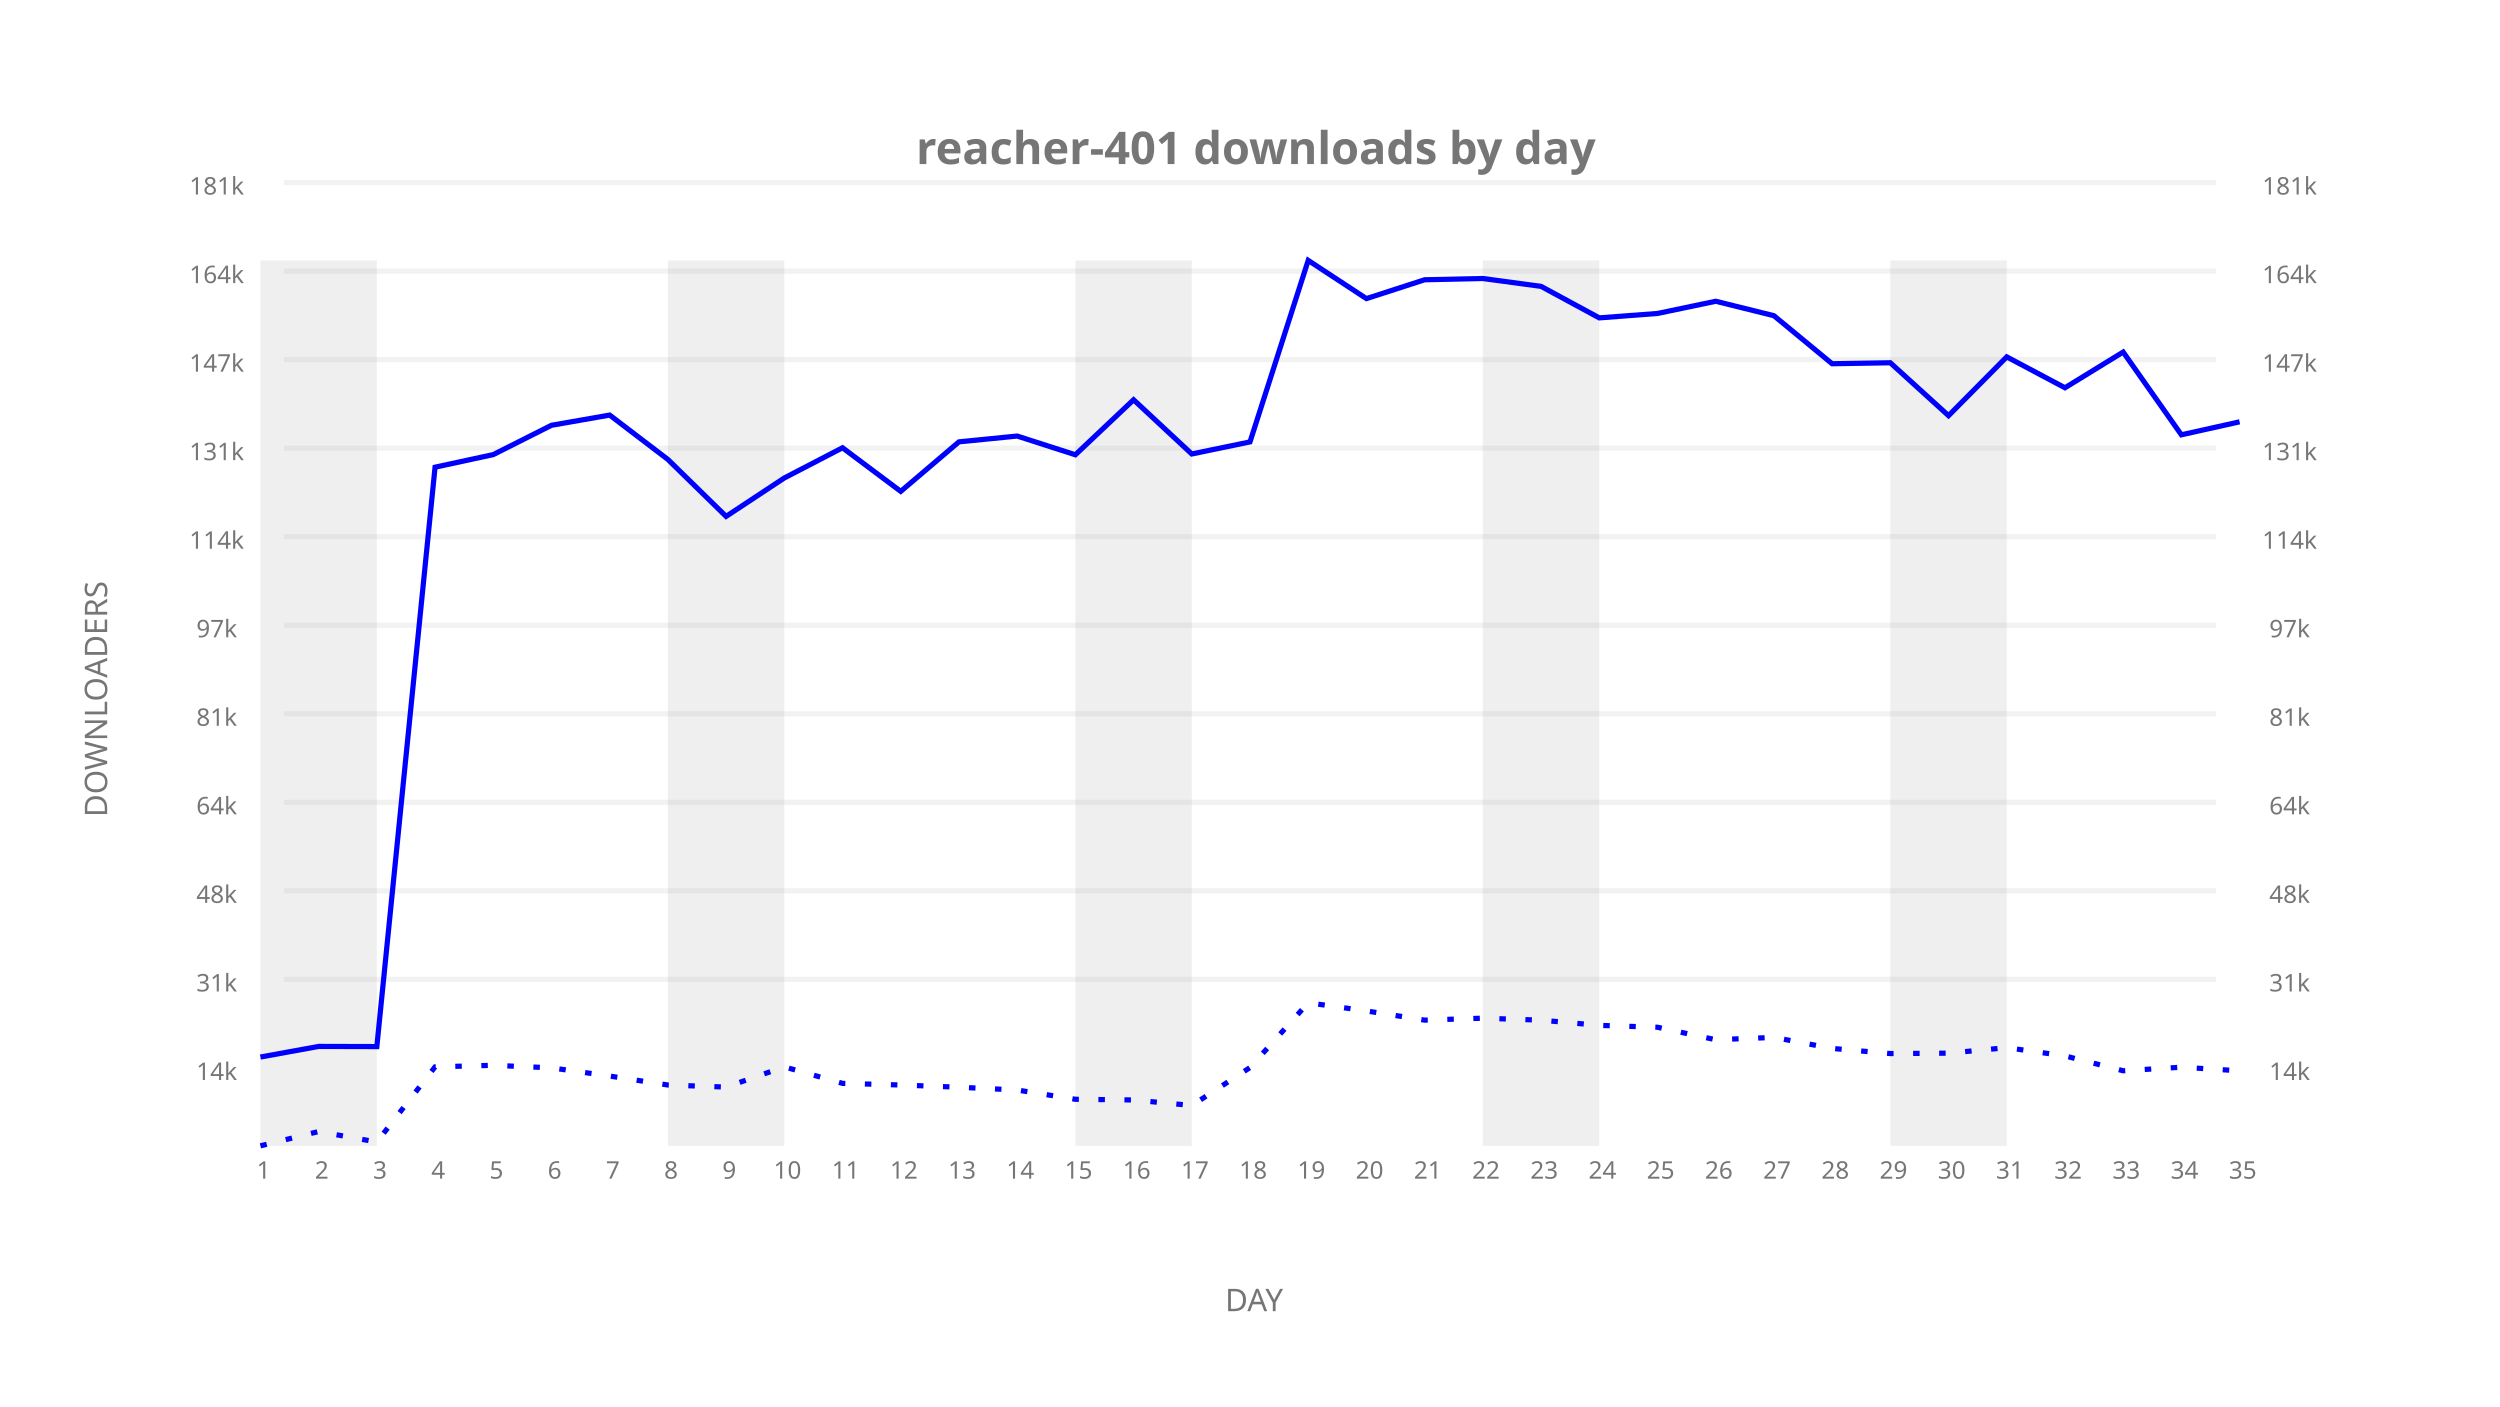
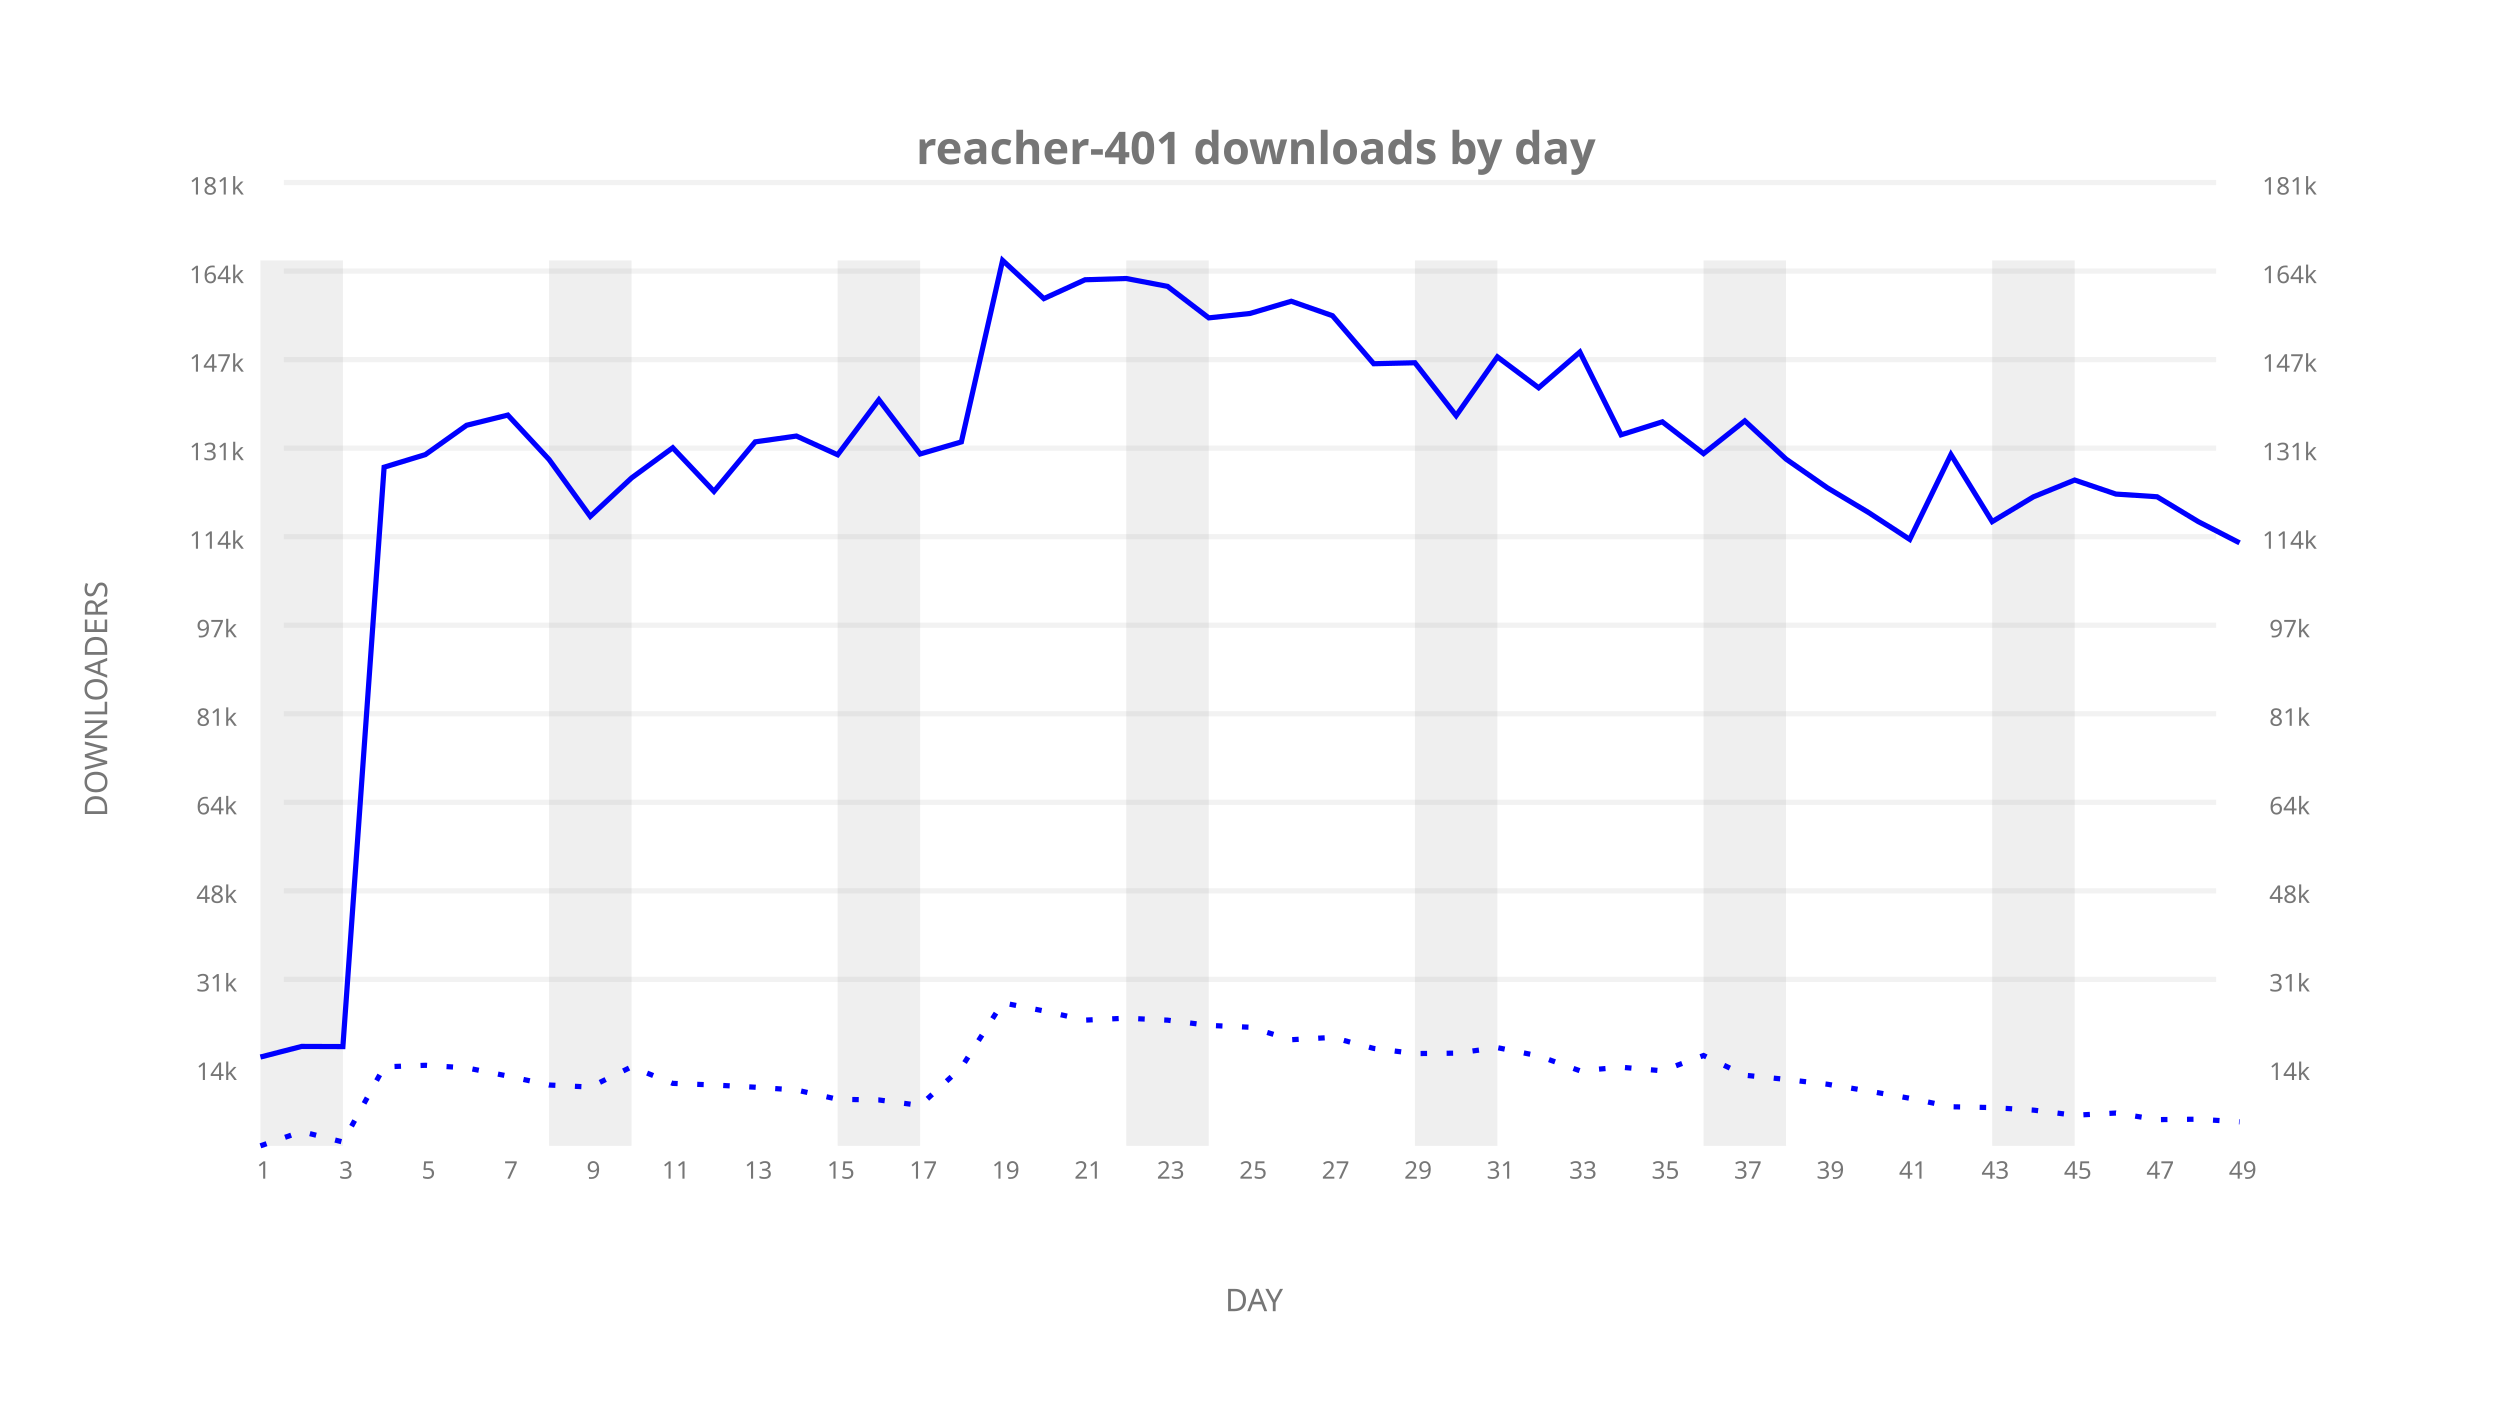
<svg xmlns="http://www.w3.org/2000/svg" xml:space="preserve" id="reacher-401-downloads-by-day-day" x="0px" y="0px" width="1920px" height="1080px" viewBox="0 0 1920 1080" enable-background="new 0 0 1920 1080" role="img">
  <g id="annotations">
    <text x="960" y="126" font-family="Atkinson Hyperlegible" font-size="26pt" text-anchor="middle" text-align="center" font-weight="600" font-style="normal" style="fill:rgb(118,118,118); fill-opacity:1; stroke:rgb(118,118,118); stroke-opacity:0; stroke-width:0.5"> reacher-401 downloads by day</text>
    <g id="axes-lines">
      <text x="960" y="1007" font-family="Atkinson Hyperlegible" font-size="18pt" text-anchor="middle" text-align="center" font-weight="500" font-style="normal" style="fill:rgb(118,118,118); fill-opacity:1; stroke:rgb(118,118,118); stroke-opacity:0; stroke-width:0.5"> DAY</text>
      <text x="73" y="540" font-family="Atkinson Hyperlegible" font-size="18pt" text-anchor="middle" text-align="center" dominant-baseline="central" font-weight="500" font-style="normal" style="fill:rgb(118,118,118); fill-opacity:1; stroke:rgb(118,118,118); stroke-opacity:0; stroke-width:0.5" transform="rotate(-90,73,540)"> DOWNLOADERS</text>
    </g>
    <g id="tic-y-label-lines">
      <line x1="218" y1="752.176" x2="1702" y2="752.176" style="fill:rgb(0,0,255); fill-opacity:0; stroke:rgb(242,242,242); stroke-opacity:1; stroke-width:4" />
      <line x1="218" y1="684.176" x2="1702" y2="684.176" style="fill:rgb(0,0,255); fill-opacity:0; stroke:rgb(242,242,242); stroke-opacity:1; stroke-width:4" />
      <line x1="218" y1="616.176" x2="1702" y2="616.176" style="fill:rgb(0,0,255); fill-opacity:0; stroke:rgb(242,242,242); stroke-opacity:1; stroke-width:4" />
      <line x1="218" y1="548.176" x2="1702" y2="548.176" style="fill:rgb(0,0,255); fill-opacity:0; stroke:rgb(242,242,242); stroke-opacity:1; stroke-width:4" />
      <line x1="218" y1="480.176" x2="1702" y2="480.176" style="fill:rgb(0,0,255); fill-opacity:0; stroke:rgb(242,242,242); stroke-opacity:1; stroke-width:4" />
      <line x1="218" y1="412.176" x2="1702" y2="412.176" style="fill:rgb(0,0,255); fill-opacity:0; stroke:rgb(242,242,242); stroke-opacity:1; stroke-width:4" />
      <line x1="218" y1="344.176" x2="1702" y2="344.176" style="fill:rgb(0,0,255); fill-opacity:0; stroke:rgb(242,242,242); stroke-opacity:1; stroke-width:4" />
      <line x1="218" y1="276.176" x2="1702" y2="276.176" style="fill:rgb(0,0,255); fill-opacity:0; stroke:rgb(242,242,242); stroke-opacity:1; stroke-width:4" />
      <line x1="218" y1="208.176" x2="1702" y2="208.176" style="fill:rgb(0,0,255); fill-opacity:0; stroke:rgb(242,242,242); stroke-opacity:1; stroke-width:4" />
      <line x1="218" y1="140.176" x2="1702" y2="140.176" style="fill:rgb(0,0,255); fill-opacity:0; stroke:rgb(242,242,242); stroke-opacity:1; stroke-width:4" />
    </g>
    <g id="tic-x-labels">
      <text x="200" y="898" font-family="Atkinson Hyperlegible" font-size="14pt" text-anchor="middle" text-align="center" dominant-baseline="central" font-weight="400" font-style="normal" style="fill:rgb(118,118,118); fill-opacity:1; stroke:rgb(118,118,118); stroke-opacity:0; stroke-width:0.5"> 1</text>
-       <text x="244.706" y="898" font-family="Atkinson Hyperlegible" font-size="14pt" text-anchor="middle" text-align="center" dominant-baseline="central" font-weight="400" font-style="normal" style="fill:rgb(118,118,118); fill-opacity:1; stroke:rgb(118,118,118); stroke-opacity:0; stroke-width:0.5"> 2</text>
-       <text x="289.412" y="898" font-family="Atkinson Hyperlegible" font-size="14pt" text-anchor="middle" text-align="center" dominant-baseline="central" font-weight="400" font-style="normal" style="fill:rgb(118,118,118); fill-opacity:1; stroke:rgb(118,118,118); stroke-opacity:0; stroke-width:0.5"> 3</text>
-       <text x="334.118" y="898" font-family="Atkinson Hyperlegible" font-size="14pt" text-anchor="middle" text-align="center" dominant-baseline="central" font-weight="400" font-style="normal" style="fill:rgb(118,118,118); fill-opacity:1; stroke:rgb(118,118,118); stroke-opacity:0; stroke-width:0.5"> 4</text>
-       <text x="378.824" y="898" font-family="Atkinson Hyperlegible" font-size="14pt" text-anchor="middle" text-align="center" dominant-baseline="central" font-weight="400" font-style="normal" style="fill:rgb(118,118,118); fill-opacity:1; stroke:rgb(118,118,118); stroke-opacity:0; stroke-width:0.5"> 5</text>
-       <text x="423.529" y="898" font-family="Atkinson Hyperlegible" font-size="14pt" text-anchor="middle" text-align="center" dominant-baseline="central" font-weight="400" font-style="normal" style="fill:rgb(118,118,118); fill-opacity:1; stroke:rgb(118,118,118); stroke-opacity:0; stroke-width:0.5"> 6</text>
-       <text x="468.235" y="898" font-family="Atkinson Hyperlegible" font-size="14pt" text-anchor="middle" text-align="center" dominant-baseline="central" font-weight="400" font-style="normal" style="fill:rgb(118,118,118); fill-opacity:1; stroke:rgb(118,118,118); stroke-opacity:0; stroke-width:0.5"> 7</text>
-       <text x="512.941" y="898" font-family="Atkinson Hyperlegible" font-size="14pt" text-anchor="middle" text-align="center" dominant-baseline="central" font-weight="400" font-style="normal" style="fill:rgb(118,118,118); fill-opacity:1; stroke:rgb(118,118,118); stroke-opacity:0; stroke-width:0.5"> 8</text>
-       <text x="557.647" y="898" font-family="Atkinson Hyperlegible" font-size="14pt" text-anchor="middle" text-align="center" dominant-baseline="central" font-weight="400" font-style="normal" style="fill:rgb(118,118,118); fill-opacity:1; stroke:rgb(118,118,118); stroke-opacity:0; stroke-width:0.5"> 9</text>
-       <text x="602.353" y="898" font-family="Atkinson Hyperlegible" font-size="14pt" text-anchor="middle" text-align="center" dominant-baseline="central" font-weight="400" font-style="normal" style="fill:rgb(118,118,118); fill-opacity:1; stroke:rgb(118,118,118); stroke-opacity:0; stroke-width:0.5"> 10</text>
-       <text x="647.059" y="898" font-family="Atkinson Hyperlegible" font-size="14pt" text-anchor="middle" text-align="center" dominant-baseline="central" font-weight="400" font-style="normal" style="fill:rgb(118,118,118); fill-opacity:1; stroke:rgb(118,118,118); stroke-opacity:0; stroke-width:0.5"> 11</text>
-       <text x="691.765" y="898" font-family="Atkinson Hyperlegible" font-size="14pt" text-anchor="middle" text-align="center" dominant-baseline="central" font-weight="400" font-style="normal" style="fill:rgb(118,118,118); fill-opacity:1; stroke:rgb(118,118,118); stroke-opacity:0; stroke-width:0.5"> 12</text>
-       <text x="736.471" y="898" font-family="Atkinson Hyperlegible" font-size="14pt" text-anchor="middle" text-align="center" dominant-baseline="central" font-weight="400" font-style="normal" style="fill:rgb(118,118,118); fill-opacity:1; stroke:rgb(118,118,118); stroke-opacity:0; stroke-width:0.5"> 13</text>
-       <text x="781.176" y="898" font-family="Atkinson Hyperlegible" font-size="14pt" text-anchor="middle" text-align="center" dominant-baseline="central" font-weight="400" font-style="normal" style="fill:rgb(118,118,118); fill-opacity:1; stroke:rgb(118,118,118); stroke-opacity:0; stroke-width:0.5"> 14</text>
-       <text x="825.882" y="898" font-family="Atkinson Hyperlegible" font-size="14pt" text-anchor="middle" text-align="center" dominant-baseline="central" font-weight="400" font-style="normal" style="fill:rgb(118,118,118); fill-opacity:1; stroke:rgb(118,118,118); stroke-opacity:0; stroke-width:0.5"> 15</text>
-       <text x="870.588" y="898" font-family="Atkinson Hyperlegible" font-size="14pt" text-anchor="middle" text-align="center" dominant-baseline="central" font-weight="400" font-style="normal" style="fill:rgb(118,118,118); fill-opacity:1; stroke:rgb(118,118,118); stroke-opacity:0; stroke-width:0.5"> 16</text>
-       <text x="915.294" y="898" font-family="Atkinson Hyperlegible" font-size="14pt" text-anchor="middle" text-align="center" dominant-baseline="central" font-weight="400" font-style="normal" style="fill:rgb(118,118,118); fill-opacity:1; stroke:rgb(118,118,118); stroke-opacity:0; stroke-width:0.5"> 17</text>
-       <text x="960" y="898" font-family="Atkinson Hyperlegible" font-size="14pt" text-anchor="middle" text-align="center" dominant-baseline="central" font-weight="400" font-style="normal" style="fill:rgb(118,118,118); fill-opacity:1; stroke:rgb(118,118,118); stroke-opacity:0; stroke-width:0.5"> 18</text>
-       <text x="1004.706" y="898" font-family="Atkinson Hyperlegible" font-size="14pt" text-anchor="middle" text-align="center" dominant-baseline="central" font-weight="400" font-style="normal" style="fill:rgb(118,118,118); fill-opacity:1; stroke:rgb(118,118,118); stroke-opacity:0; stroke-width:0.5"> 19</text>
-       <text x="1049.412" y="898" font-family="Atkinson Hyperlegible" font-size="14pt" text-anchor="middle" text-align="center" dominant-baseline="central" font-weight="400" font-style="normal" style="fill:rgb(118,118,118); fill-opacity:1; stroke:rgb(118,118,118); stroke-opacity:0; stroke-width:0.5"> 20</text>
-       <text x="1094.118" y="898" font-family="Atkinson Hyperlegible" font-size="14pt" text-anchor="middle" text-align="center" dominant-baseline="central" font-weight="400" font-style="normal" style="fill:rgb(118,118,118); fill-opacity:1; stroke:rgb(118,118,118); stroke-opacity:0; stroke-width:0.5"> 21</text>
-       <text x="1138.824" y="898" font-family="Atkinson Hyperlegible" font-size="14pt" text-anchor="middle" text-align="center" dominant-baseline="central" font-weight="400" font-style="normal" style="fill:rgb(118,118,118); fill-opacity:1; stroke:rgb(118,118,118); stroke-opacity:0; stroke-width:0.5"> 22</text>
-       <text x="1183.529" y="898" font-family="Atkinson Hyperlegible" font-size="14pt" text-anchor="middle" text-align="center" dominant-baseline="central" font-weight="400" font-style="normal" style="fill:rgb(118,118,118); fill-opacity:1; stroke:rgb(118,118,118); stroke-opacity:0; stroke-width:0.5"> 23</text>
-       <text x="1228.235" y="898" font-family="Atkinson Hyperlegible" font-size="14pt" text-anchor="middle" text-align="center" dominant-baseline="central" font-weight="400" font-style="normal" style="fill:rgb(118,118,118); fill-opacity:1; stroke:rgb(118,118,118); stroke-opacity:0; stroke-width:0.5"> 24</text>
-       <text x="1272.941" y="898" font-family="Atkinson Hyperlegible" font-size="14pt" text-anchor="middle" text-align="center" dominant-baseline="central" font-weight="400" font-style="normal" style="fill:rgb(118,118,118); fill-opacity:1; stroke:rgb(118,118,118); stroke-opacity:0; stroke-width:0.5"> 25</text>
-       <text x="1317.647" y="898" font-family="Atkinson Hyperlegible" font-size="14pt" text-anchor="middle" text-align="center" dominant-baseline="central" font-weight="400" font-style="normal" style="fill:rgb(118,118,118); fill-opacity:1; stroke:rgb(118,118,118); stroke-opacity:0; stroke-width:0.5"> 26</text>
-       <text x="1362.353" y="898" font-family="Atkinson Hyperlegible" font-size="14pt" text-anchor="middle" text-align="center" dominant-baseline="central" font-weight="400" font-style="normal" style="fill:rgb(118,118,118); fill-opacity:1; stroke:rgb(118,118,118); stroke-opacity:0; stroke-width:0.5"> 27</text>
-       <text x="1407.059" y="898" font-family="Atkinson Hyperlegible" font-size="14pt" text-anchor="middle" text-align="center" dominant-baseline="central" font-weight="400" font-style="normal" style="fill:rgb(118,118,118); fill-opacity:1; stroke:rgb(118,118,118); stroke-opacity:0; stroke-width:0.5"> 28</text>
-       <text x="1451.765" y="898" font-family="Atkinson Hyperlegible" font-size="14pt" text-anchor="middle" text-align="center" dominant-baseline="central" font-weight="400" font-style="normal" style="fill:rgb(118,118,118); fill-opacity:1; stroke:rgb(118,118,118); stroke-opacity:0; stroke-width:0.5"> 29</text>
-       <text x="1496.471" y="898" font-family="Atkinson Hyperlegible" font-size="14pt" text-anchor="middle" text-align="center" dominant-baseline="central" font-weight="400" font-style="normal" style="fill:rgb(118,118,118); fill-opacity:1; stroke:rgb(118,118,118); stroke-opacity:0; stroke-width:0.5"> 30</text>
-       <text x="1541.176" y="898" font-family="Atkinson Hyperlegible" font-size="14pt" text-anchor="middle" text-align="center" dominant-baseline="central" font-weight="400" font-style="normal" style="fill:rgb(118,118,118); fill-opacity:1; stroke:rgb(118,118,118); stroke-opacity:0; stroke-width:0.5"> 31</text>
-       <text x="1585.882" y="898" font-family="Atkinson Hyperlegible" font-size="14pt" text-anchor="middle" text-align="center" dominant-baseline="central" font-weight="400" font-style="normal" style="fill:rgb(118,118,118); fill-opacity:1; stroke:rgb(118,118,118); stroke-opacity:0; stroke-width:0.5"> 32</text>
-       <text x="1630.588" y="898" font-family="Atkinson Hyperlegible" font-size="14pt" text-anchor="middle" text-align="center" dominant-baseline="central" font-weight="400" font-style="normal" style="fill:rgb(118,118,118); fill-opacity:1; stroke:rgb(118,118,118); stroke-opacity:0; stroke-width:0.5"> 33</text>
-       <text x="1675.294" y="898" font-family="Atkinson Hyperlegible" font-size="14pt" text-anchor="middle" text-align="center" dominant-baseline="central" font-weight="400" font-style="normal" style="fill:rgb(118,118,118); fill-opacity:1; stroke:rgb(118,118,118); stroke-opacity:0; stroke-width:0.5"> 34</text>
-       <text x="1720" y="898" font-family="Atkinson Hyperlegible" font-size="14pt" text-anchor="middle" text-align="center" dominant-baseline="central" font-weight="400" font-style="normal" style="fill:rgb(118,118,118); fill-opacity:1; stroke:rgb(118,118,118); stroke-opacity:0; stroke-width:0.5"> 35</text>
+       <text x="263.333" y="898" font-family="Atkinson Hyperlegible" font-size="14pt" text-anchor="middle" text-align="center" dominant-baseline="central" font-weight="400" font-style="normal" style="fill:rgb(118,118,118); fill-opacity:1; stroke:rgb(118,118,118); stroke-opacity:0; stroke-width:0.5"> 3</text>
+       <text x="326.667" y="898" font-family="Atkinson Hyperlegible" font-size="14pt" text-anchor="middle" text-align="center" dominant-baseline="central" font-weight="400" font-style="normal" style="fill:rgb(118,118,118); fill-opacity:1; stroke:rgb(118,118,118); stroke-opacity:0; stroke-width:0.5"> 5</text>
+       <text x="390" y="898" font-family="Atkinson Hyperlegible" font-size="14pt" text-anchor="middle" text-align="center" dominant-baseline="central" font-weight="400" font-style="normal" style="fill:rgb(118,118,118); fill-opacity:1; stroke:rgb(118,118,118); stroke-opacity:0; stroke-width:0.5"> 7</text>
+       <text x="453.333" y="898" font-family="Atkinson Hyperlegible" font-size="14pt" text-anchor="middle" text-align="center" dominant-baseline="central" font-weight="400" font-style="normal" style="fill:rgb(118,118,118); fill-opacity:1; stroke:rgb(118,118,118); stroke-opacity:0; stroke-width:0.5"> 9</text>
+       <text x="516.667" y="898" font-family="Atkinson Hyperlegible" font-size="14pt" text-anchor="middle" text-align="center" dominant-baseline="central" font-weight="400" font-style="normal" style="fill:rgb(118,118,118); fill-opacity:1; stroke:rgb(118,118,118); stroke-opacity:0; stroke-width:0.5"> 11</text>
+       <text x="580" y="898" font-family="Atkinson Hyperlegible" font-size="14pt" text-anchor="middle" text-align="center" dominant-baseline="central" font-weight="400" font-style="normal" style="fill:rgb(118,118,118); fill-opacity:1; stroke:rgb(118,118,118); stroke-opacity:0; stroke-width:0.5"> 13</text>
+       <text x="643.333" y="898" font-family="Atkinson Hyperlegible" font-size="14pt" text-anchor="middle" text-align="center" dominant-baseline="central" font-weight="400" font-style="normal" style="fill:rgb(118,118,118); fill-opacity:1; stroke:rgb(118,118,118); stroke-opacity:0; stroke-width:0.5"> 15</text>
+       <text x="706.667" y="898" font-family="Atkinson Hyperlegible" font-size="14pt" text-anchor="middle" text-align="center" dominant-baseline="central" font-weight="400" font-style="normal" style="fill:rgb(118,118,118); fill-opacity:1; stroke:rgb(118,118,118); stroke-opacity:0; stroke-width:0.5"> 17</text>
+       <text x="770" y="898" font-family="Atkinson Hyperlegible" font-size="14pt" text-anchor="middle" text-align="center" dominant-baseline="central" font-weight="400" font-style="normal" style="fill:rgb(118,118,118); fill-opacity:1; stroke:rgb(118,118,118); stroke-opacity:0; stroke-width:0.5"> 19</text>
+       <text x="833.333" y="898" font-family="Atkinson Hyperlegible" font-size="14pt" text-anchor="middle" text-align="center" dominant-baseline="central" font-weight="400" font-style="normal" style="fill:rgb(118,118,118); fill-opacity:1; stroke:rgb(118,118,118); stroke-opacity:0; stroke-width:0.5"> 21</text>
+       <text x="896.667" y="898" font-family="Atkinson Hyperlegible" font-size="14pt" text-anchor="middle" text-align="center" dominant-baseline="central" font-weight="400" font-style="normal" style="fill:rgb(118,118,118); fill-opacity:1; stroke:rgb(118,118,118); stroke-opacity:0; stroke-width:0.5"> 23</text>
+       <text x="960" y="898" font-family="Atkinson Hyperlegible" font-size="14pt" text-anchor="middle" text-align="center" dominant-baseline="central" font-weight="400" font-style="normal" style="fill:rgb(118,118,118); fill-opacity:1; stroke:rgb(118,118,118); stroke-opacity:0; stroke-width:0.5"> 25</text>
+       <text x="1023.333" y="898" font-family="Atkinson Hyperlegible" font-size="14pt" text-anchor="middle" text-align="center" dominant-baseline="central" font-weight="400" font-style="normal" style="fill:rgb(118,118,118); fill-opacity:1; stroke:rgb(118,118,118); stroke-opacity:0; stroke-width:0.5"> 27</text>
+       <text x="1086.667" y="898" font-family="Atkinson Hyperlegible" font-size="14pt" text-anchor="middle" text-align="center" dominant-baseline="central" font-weight="400" font-style="normal" style="fill:rgb(118,118,118); fill-opacity:1; stroke:rgb(118,118,118); stroke-opacity:0; stroke-width:0.5"> 29</text>
+       <text x="1150" y="898" font-family="Atkinson Hyperlegible" font-size="14pt" text-anchor="middle" text-align="center" dominant-baseline="central" font-weight="400" font-style="normal" style="fill:rgb(118,118,118); fill-opacity:1; stroke:rgb(118,118,118); stroke-opacity:0; stroke-width:0.5"> 31</text>
+       <text x="1213.333" y="898" font-family="Atkinson Hyperlegible" font-size="14pt" text-anchor="middle" text-align="center" dominant-baseline="central" font-weight="400" font-style="normal" style="fill:rgb(118,118,118); fill-opacity:1; stroke:rgb(118,118,118); stroke-opacity:0; stroke-width:0.5"> 33</text>
+       <text x="1276.667" y="898" font-family="Atkinson Hyperlegible" font-size="14pt" text-anchor="middle" text-align="center" dominant-baseline="central" font-weight="400" font-style="normal" style="fill:rgb(118,118,118); fill-opacity:1; stroke:rgb(118,118,118); stroke-opacity:0; stroke-width:0.5"> 35</text>
+       <text x="1340" y="898" font-family="Atkinson Hyperlegible" font-size="14pt" text-anchor="middle" text-align="center" dominant-baseline="central" font-weight="400" font-style="normal" style="fill:rgb(118,118,118); fill-opacity:1; stroke:rgb(118,118,118); stroke-opacity:0; stroke-width:0.5"> 37</text>
+       <text x="1403.333" y="898" font-family="Atkinson Hyperlegible" font-size="14pt" text-anchor="middle" text-align="center" dominant-baseline="central" font-weight="400" font-style="normal" style="fill:rgb(118,118,118); fill-opacity:1; stroke:rgb(118,118,118); stroke-opacity:0; stroke-width:0.5"> 39</text>
+       <text x="1466.667" y="898" font-family="Atkinson Hyperlegible" font-size="14pt" text-anchor="middle" text-align="center" dominant-baseline="central" font-weight="400" font-style="normal" style="fill:rgb(118,118,118); fill-opacity:1; stroke:rgb(118,118,118); stroke-opacity:0; stroke-width:0.5"> 41</text>
+       <text x="1530" y="898" font-family="Atkinson Hyperlegible" font-size="14pt" text-anchor="middle" text-align="center" dominant-baseline="central" font-weight="400" font-style="normal" style="fill:rgb(118,118,118); fill-opacity:1; stroke:rgb(118,118,118); stroke-opacity:0; stroke-width:0.5"> 43</text>
+       <text x="1593.333" y="898" font-family="Atkinson Hyperlegible" font-size="14pt" text-anchor="middle" text-align="center" dominant-baseline="central" font-weight="400" font-style="normal" style="fill:rgb(118,118,118); fill-opacity:1; stroke:rgb(118,118,118); stroke-opacity:0; stroke-width:0.5"> 45</text>
+       <text x="1656.667" y="898" font-family="Atkinson Hyperlegible" font-size="14pt" text-anchor="middle" text-align="center" dominant-baseline="central" font-weight="400" font-style="normal" style="fill:rgb(118,118,118); fill-opacity:1; stroke:rgb(118,118,118); stroke-opacity:0; stroke-width:0.5"> 47</text>
+       <text x="1720" y="898" font-family="Atkinson Hyperlegible" font-size="14pt" text-anchor="middle" text-align="center" dominant-baseline="central" font-weight="400" font-style="normal" style="fill:rgb(118,118,118); fill-opacity:1; stroke:rgb(118,118,118); stroke-opacity:0; stroke-width:0.5"> 49</text>
    </g>
    <g id="tic-y-labels">
      <text x="164" y="822.176" font-family="Atkinson Hyperlegible" font-size="14pt" text-anchor="middle" text-align="center" dominant-baseline="central" font-weight="400" font-style="normal" style="fill:rgb(118,118,118); fill-opacity:1; stroke:rgb(118,118,118); stroke-opacity:0; stroke-width:0.5"> 14k</text>
      <text x="1756" y="822.176" font-family="Atkinson Hyperlegible" font-size="14pt" text-anchor="middle" text-align="center" dominant-baseline="central" font-weight="400" font-style="normal" style="fill:rgb(118,118,118); fill-opacity:1; stroke:rgb(118,118,118); stroke-opacity:0; stroke-width:0.5"> 14k</text>
      <text x="164" y="754.176" font-family="Atkinson Hyperlegible" font-size="14pt" text-anchor="middle" text-align="center" dominant-baseline="central" font-weight="400" font-style="normal" style="fill:rgb(118,118,118); fill-opacity:1; stroke:rgb(118,118,118); stroke-opacity:0; stroke-width:0.5"> 31k</text>
      <text x="1756" y="754.176" font-family="Atkinson Hyperlegible" font-size="14pt" text-anchor="middle" text-align="center" dominant-baseline="central" font-weight="400" font-style="normal" style="fill:rgb(118,118,118); fill-opacity:1; stroke:rgb(118,118,118); stroke-opacity:0; stroke-width:0.5"> 31k</text>
      <text x="164" y="686.176" font-family="Atkinson Hyperlegible" font-size="14pt" text-anchor="middle" text-align="center" dominant-baseline="central" font-weight="400" font-style="normal" style="fill:rgb(118,118,118); fill-opacity:1; stroke:rgb(118,118,118); stroke-opacity:0; stroke-width:0.5"> 48k</text>
      <text x="1756" y="686.176" font-family="Atkinson Hyperlegible" font-size="14pt" text-anchor="middle" text-align="center" dominant-baseline="central" font-weight="400" font-style="normal" style="fill:rgb(118,118,118); fill-opacity:1; stroke:rgb(118,118,118); stroke-opacity:0; stroke-width:0.5"> 48k</text>
      <text x="164" y="618.176" font-family="Atkinson Hyperlegible" font-size="14pt" text-anchor="middle" text-align="center" dominant-baseline="central" font-weight="400" font-style="normal" style="fill:rgb(118,118,118); fill-opacity:1; stroke:rgb(118,118,118); stroke-opacity:0; stroke-width:0.5"> 64k</text>
      <text x="1756" y="618.176" font-family="Atkinson Hyperlegible" font-size="14pt" text-anchor="middle" text-align="center" dominant-baseline="central" font-weight="400" font-style="normal" style="fill:rgb(118,118,118); fill-opacity:1; stroke:rgb(118,118,118); stroke-opacity:0; stroke-width:0.5"> 64k</text>
      <text x="164" y="550.176" font-family="Atkinson Hyperlegible" font-size="14pt" text-anchor="middle" text-align="center" dominant-baseline="central" font-weight="400" font-style="normal" style="fill:rgb(118,118,118); fill-opacity:1; stroke:rgb(118,118,118); stroke-opacity:0; stroke-width:0.5"> 81k</text>
      <text x="1756" y="550.176" font-family="Atkinson Hyperlegible" font-size="14pt" text-anchor="middle" text-align="center" dominant-baseline="central" font-weight="400" font-style="normal" style="fill:rgb(118,118,118); fill-opacity:1; stroke:rgb(118,118,118); stroke-opacity:0; stroke-width:0.5"> 81k</text>
      <text x="164" y="482.176" font-family="Atkinson Hyperlegible" font-size="14pt" text-anchor="middle" text-align="center" dominant-baseline="central" font-weight="400" font-style="normal" style="fill:rgb(118,118,118); fill-opacity:1; stroke:rgb(118,118,118); stroke-opacity:0; stroke-width:0.5"> 97k</text>
      <text x="1756" y="482.176" font-family="Atkinson Hyperlegible" font-size="14pt" text-anchor="middle" text-align="center" dominant-baseline="central" font-weight="400" font-style="normal" style="fill:rgb(118,118,118); fill-opacity:1; stroke:rgb(118,118,118); stroke-opacity:0; stroke-width:0.5"> 97k</text>
      <text x="164" y="414.176" font-family="Atkinson Hyperlegible" font-size="14pt" text-anchor="middle" text-align="center" dominant-baseline="central" font-weight="400" font-style="normal" style="fill:rgb(118,118,118); fill-opacity:1; stroke:rgb(118,118,118); stroke-opacity:0; stroke-width:0.5"> 114k</text>
      <text x="1756" y="414.176" font-family="Atkinson Hyperlegible" font-size="14pt" text-anchor="middle" text-align="center" dominant-baseline="central" font-weight="400" font-style="normal" style="fill:rgb(118,118,118); fill-opacity:1; stroke:rgb(118,118,118); stroke-opacity:0; stroke-width:0.5"> 114k</text>
      <text x="164" y="346.176" font-family="Atkinson Hyperlegible" font-size="14pt" text-anchor="middle" text-align="center" dominant-baseline="central" font-weight="400" font-style="normal" style="fill:rgb(118,118,118); fill-opacity:1; stroke:rgb(118,118,118); stroke-opacity:0; stroke-width:0.5"> 131k</text>
      <text x="1756" y="346.176" font-family="Atkinson Hyperlegible" font-size="14pt" text-anchor="middle" text-align="center" dominant-baseline="central" font-weight="400" font-style="normal" style="fill:rgb(118,118,118); fill-opacity:1; stroke:rgb(118,118,118); stroke-opacity:0; stroke-width:0.5"> 131k</text>
      <text x="164" y="278.176" font-family="Atkinson Hyperlegible" font-size="14pt" text-anchor="middle" text-align="center" dominant-baseline="central" font-weight="400" font-style="normal" style="fill:rgb(118,118,118); fill-opacity:1; stroke:rgb(118,118,118); stroke-opacity:0; stroke-width:0.5"> 147k</text>
      <text x="1756" y="278.176" font-family="Atkinson Hyperlegible" font-size="14pt" text-anchor="middle" text-align="center" dominant-baseline="central" font-weight="400" font-style="normal" style="fill:rgb(118,118,118); fill-opacity:1; stroke:rgb(118,118,118); stroke-opacity:0; stroke-width:0.5"> 147k</text>
      <text x="164" y="210.176" font-family="Atkinson Hyperlegible" font-size="14pt" text-anchor="middle" text-align="center" dominant-baseline="central" font-weight="400" font-style="normal" style="fill:rgb(118,118,118); fill-opacity:1; stroke:rgb(118,118,118); stroke-opacity:0; stroke-width:0.5"> 164k</text>
      <text x="1756" y="210.176" font-family="Atkinson Hyperlegible" font-size="14pt" text-anchor="middle" text-align="center" dominant-baseline="central" font-weight="400" font-style="normal" style="fill:rgb(118,118,118); fill-opacity:1; stroke:rgb(118,118,118); stroke-opacity:0; stroke-width:0.5"> 164k</text>
      <text x="164" y="142.176" font-family="Atkinson Hyperlegible" font-size="14pt" text-anchor="middle" text-align="center" dominant-baseline="central" font-weight="400" font-style="normal" style="fill:rgb(118,118,118); fill-opacity:1; stroke:rgb(118,118,118); stroke-opacity:0; stroke-width:0.5"> 181k</text>
      <text x="1756" y="142.176" font-family="Atkinson Hyperlegible" font-size="14pt" text-anchor="middle" text-align="center" dominant-baseline="central" font-weight="400" font-style="normal" style="fill:rgb(118,118,118); fill-opacity:1; stroke:rgb(118,118,118); stroke-opacity:0; stroke-width:0.5"> 181k</text>
    </g>
  </g>
  <g id="weekend-bands-reacher-401 downloads by day">
-     <rect x="200" y="200" width="89.412" height="680" style="fill:rgb(148,148,148); fill-opacity:0.15; stroke:rgb(148,148,148); stroke-opacity:0; stroke-width:0" />
-     <rect x="512.941" y="200" width="89.412" height="680" style="fill:rgb(148,148,148); fill-opacity:0.15; stroke:rgb(148,148,148); stroke-opacity:0; stroke-width:0" />
-     <rect x="825.882" y="200" width="89.412" height="680" style="fill:rgb(148,148,148); fill-opacity:0.15; stroke:rgb(148,148,148); stroke-opacity:0; stroke-width:0" />
-     <rect x="1138.824" y="200" width="89.412" height="680" style="fill:rgb(148,148,148); fill-opacity:0.15; stroke:rgb(148,148,148); stroke-opacity:0; stroke-width:0" />
-     <rect x="1451.765" y="200" width="89.412" height="680" style="fill:rgb(148,148,148); fill-opacity:0.15; stroke:rgb(148,148,148); stroke-opacity:0; stroke-width:0" />
+     <rect x="200" y="200" width="63.333" height="680" style="fill:rgb(148,148,148); fill-opacity:0.15; stroke:rgb(148,148,148); stroke-opacity:0; stroke-width:0" />
+     <rect x="421.667" y="200" width="63.333" height="680" style="fill:rgb(148,148,148); fill-opacity:0.15; stroke:rgb(148,148,148); stroke-opacity:0; stroke-width:0" />
+     <rect x="643.333" y="200" width="63.333" height="680" style="fill:rgb(148,148,148); fill-opacity:0.15; stroke:rgb(148,148,148); stroke-opacity:0; stroke-width:0" />
+     <rect x="865" y="200" width="63.333" height="680" style="fill:rgb(148,148,148); fill-opacity:0.15; stroke:rgb(148,148,148); stroke-opacity:0; stroke-width:0" />
+     <rect x="1086.667" y="200" width="63.333" height="680" style="fill:rgb(148,148,148); fill-opacity:0.15; stroke:rgb(148,148,148); stroke-opacity:0; stroke-width:0" />
+     <rect x="1308.333" y="200" width="63.333" height="680" style="fill:rgb(148,148,148); fill-opacity:0.15; stroke:rgb(148,148,148); stroke-opacity:0; stroke-width:0" />
+     <rect x="1530" y="200" width="63.333" height="680" style="fill:rgb(148,148,148); fill-opacity:0.15; stroke:rgb(148,148,148); stroke-opacity:0; stroke-width:0" />
  </g>
  <g id="polyline-reacher-401 downloads by day">
-     <polyline points="200,811.8 244.706,803.655 289.412,803.778 334.118,358.794 378.824,349.14 423.529,326.616 468.235,318.781 512.941,352.865 557.647,396.591 602.353,367.081 647.059,343.896 691.765,377.376 736.471,339.347 781.176,334.883 825.882,349.27 870.588,307.022 915.294,348.654 960,339.379 1004.71,200 1049.41,229.326 1094.12,214.857 1138.82,213.89 1183.53,219.933 1228.24,244.122 1272.94,240.743 1317.65,231.362 1362.35,242.453 1407.06,279.344 1451.76,278.597 1496.47,319.226 1541.18,274.076 1585.88,297.808 1630.59,270.375 1675.29,333.936 1720,323.964 " style="fill:rgb(0,0,255); fill-opacity:0; stroke:rgb(0,0,255); stroke-opacity:1; stroke-width:4" />
+     <polyline points="200,811.8 231.667,803.655 263.333,803.778 295,358.794 326.667,349.14 358.333,326.616 390,318.781 421.667,352.865 453.333,396.591 485,367.081 516.667,343.896 548.333,377.376 580,339.347 611.667,334.883 643.333,349.27 675,307.022 706.667,348.654 738.333,339.379 770,200 801.667,229.326 833.333,214.857 865,213.89 896.667,219.933 928.333,244.122 960,240.743 991.667,231.362 1023.33,242.453 1055,279.344 1086.67,278.597 1118.33,319.226 1150,274.076 1181.67,297.808 1213.33,270.375 1245,333.936 1276.67,323.964 1308.33,348.393 1340,323.233 1371.67,352.559 1403.33,374.589 1435,393.568 1466.67,414.264 1498.33,349.119 1530,400.606 1561.67,381.563 1593.33,368.677 1625,379.445 1656.67,381.522 1688.33,400.643 1720,416.912 " style="fill:rgb(0,0,255); fill-opacity:0; stroke:rgb(0,0,255); stroke-opacity:1; stroke-width:4" />
  </g>
  <g id="polyline-reacher-401 downloads by day uploaders">
-     <polyline points="200,880 244.706,869.032 289.412,877.07 334.118,819.365 378.824,818.149 423.529,820.111 468.235,826.416 512.941,833.283 557.647,834.874 602.353,819.344 647.059,832.03 691.765,833.275 736.471,834.985 781.176,837.127 825.882,844.247 870.588,844.77 915.294,849.009 960,819.895 1004.71,770.134 1049.41,776.394 1094.12,783.453 1138.82,781.955 1183.53,783.481 1228.24,787.484 1272.94,788.921 1317.65,798.51 1362.35,796.722 1407.06,805.185 1451.76,809.143 1496.47,808.833 1541.18,804.598 1585.88,810.935 1630.59,822.343 1675.29,819.614 1720,822.376 " stroke-dasharray="5 15" style="fill:rgb(0,0,255); fill-opacity:0; stroke:rgb(0,0,255); stroke-opacity:1; stroke-width:4" />
+     <polyline points="200,880 231.667,869.032 263.333,877.07 295,819.365 326.667,818.149 358.333,820.111 390,826.416 421.667,833.283 453.333,834.874 485,819.344 516.667,832.03 548.333,833.275 580,834.985 611.667,837.127 643.333,844.247 675,844.77 706.667,849.009 738.333,819.895 770,770.134 801.667,776.394 833.333,783.453 865,781.955 896.667,783.481 928.333,787.484 960,788.921 991.667,798.51 1023.33,796.722 1055,805.185 1086.67,809.143 1118.33,808.833 1150,804.598 1181.67,810.935 1213.33,822.343 1245,819.614 1276.67,822.376 1308.33,810.633 1340,825.763 1371.67,828.991 1403.33,832.687 1435,837.906 1466.67,843.472 1498.33,849.992 1530,850.613 1561.67,852.563 1593.33,856.513 1625,854.811 1656.67,859.875 1688.33,859.545 1720,861.577 " stroke-dasharray="5 15" style="fill:rgb(0,0,255); fill-opacity:0; stroke:rgb(0,0,255); stroke-opacity:1; stroke-width:4" />
  </g>
</svg>
